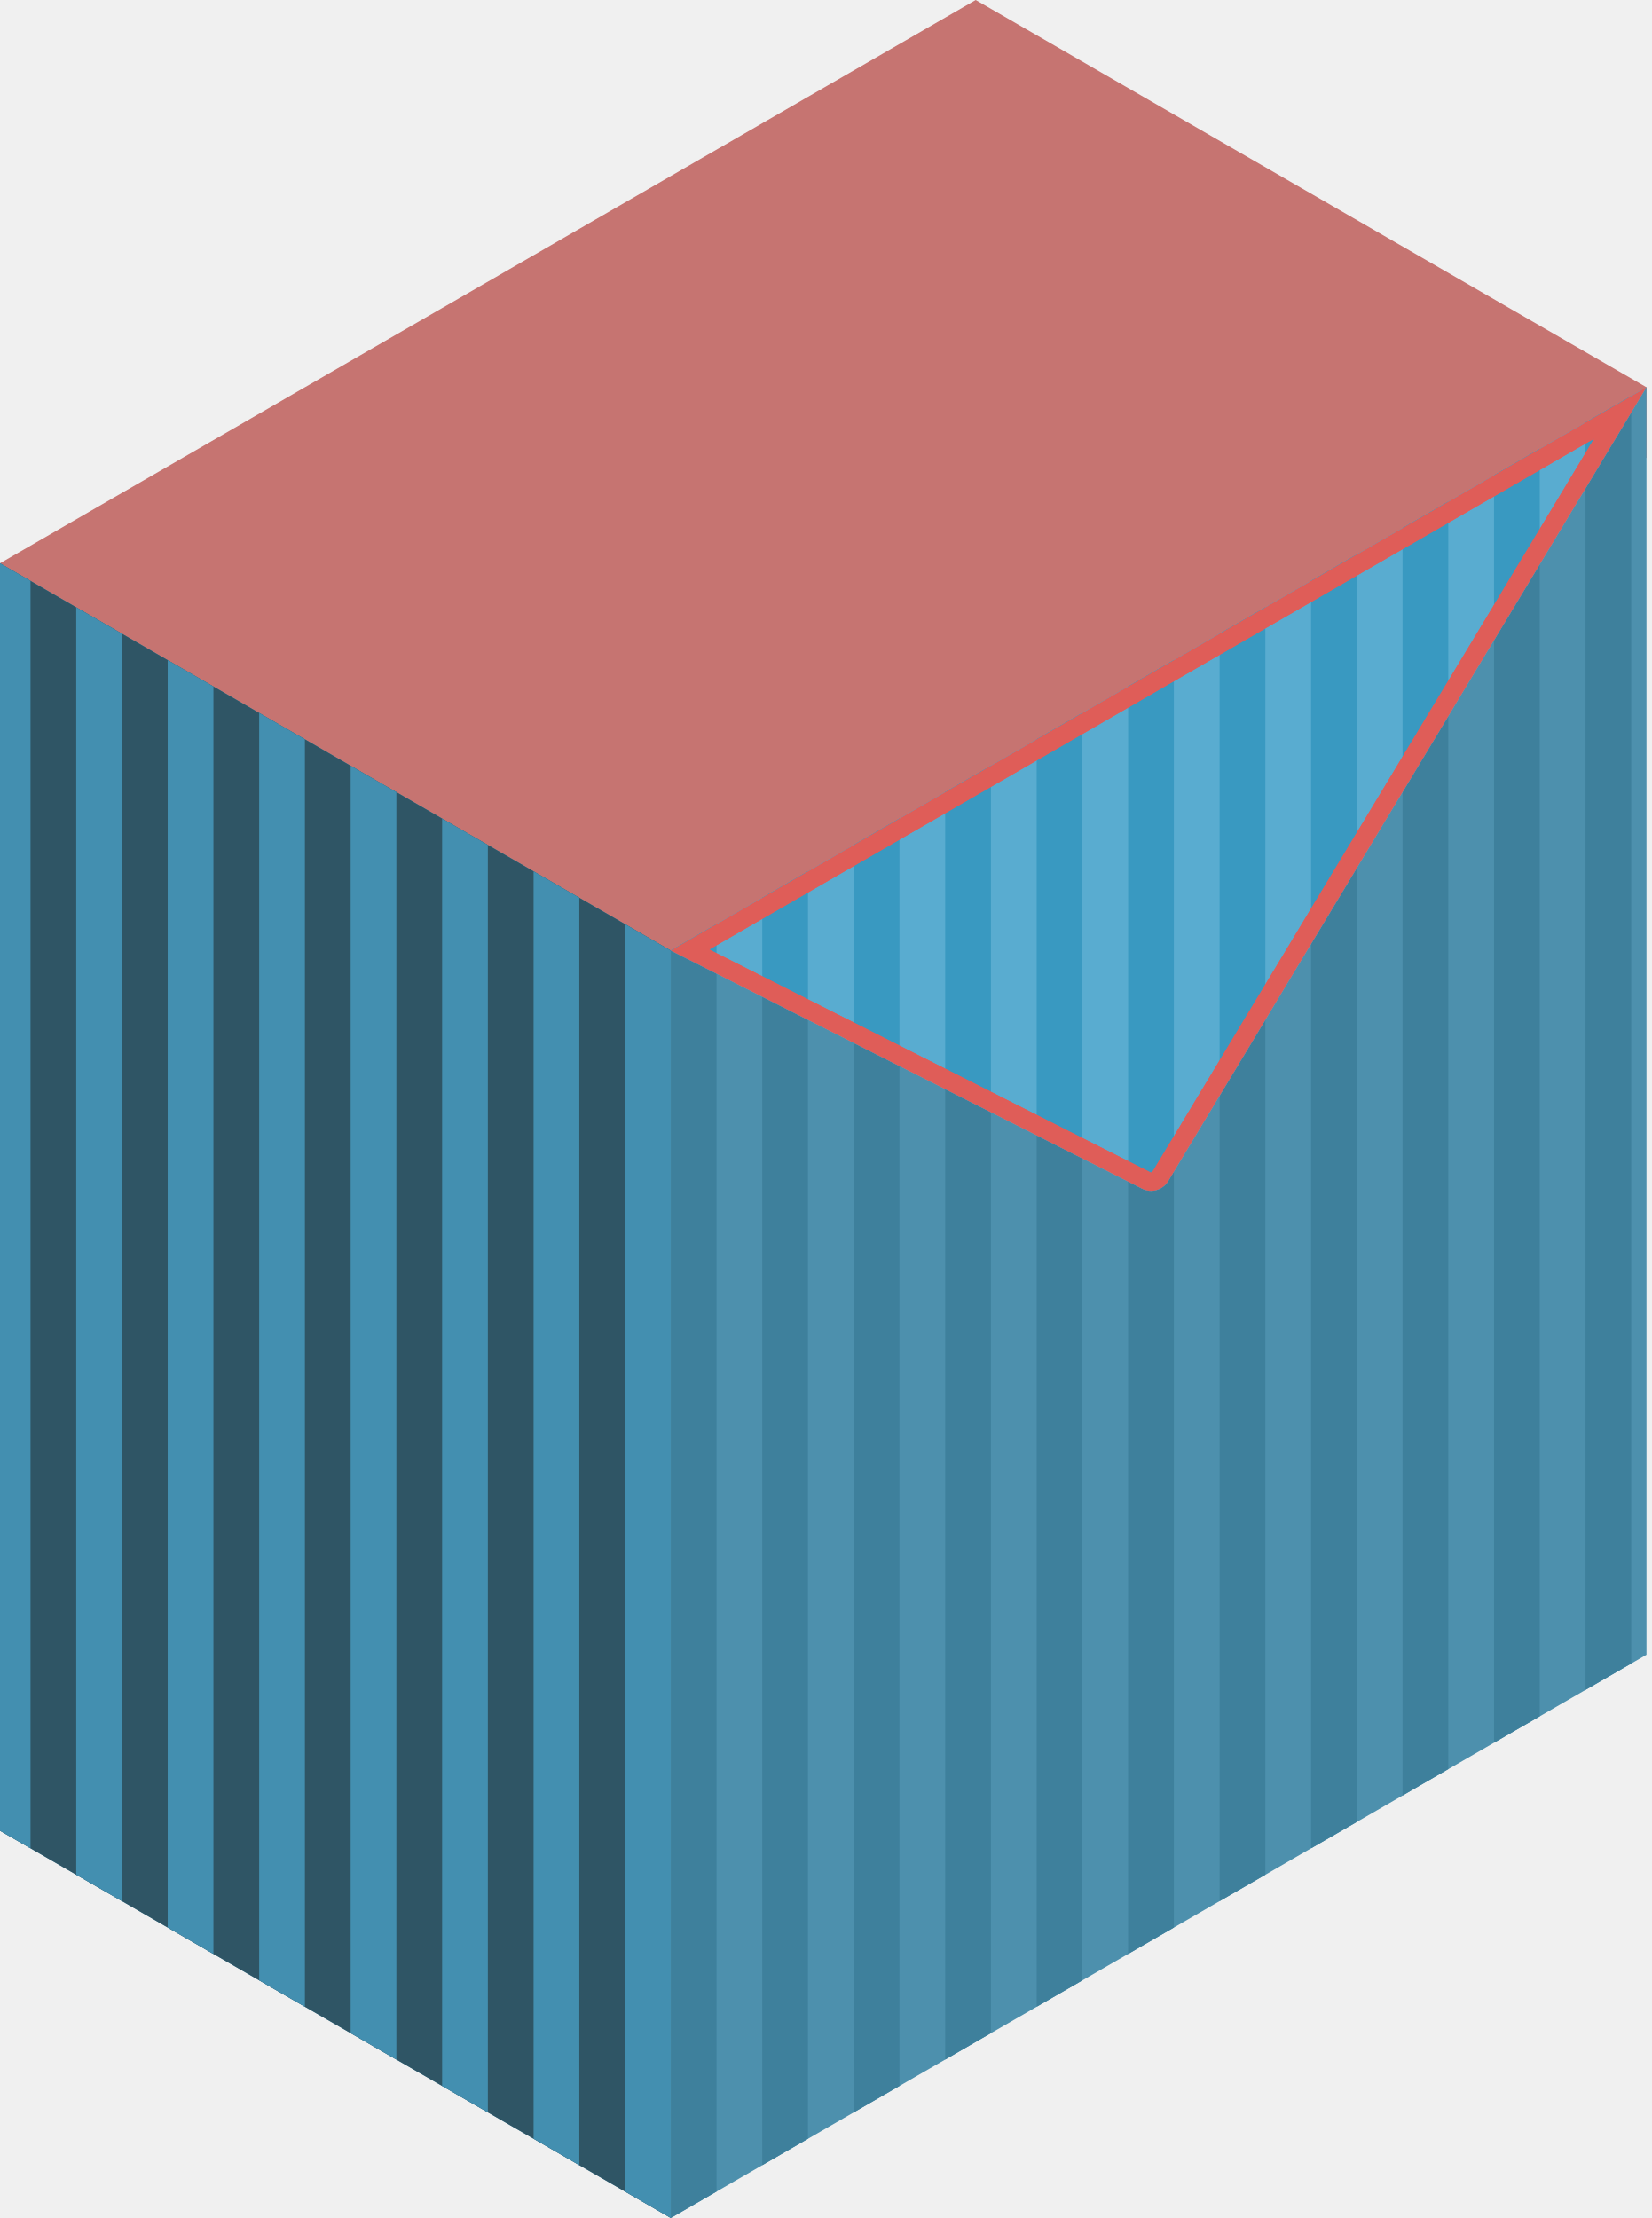
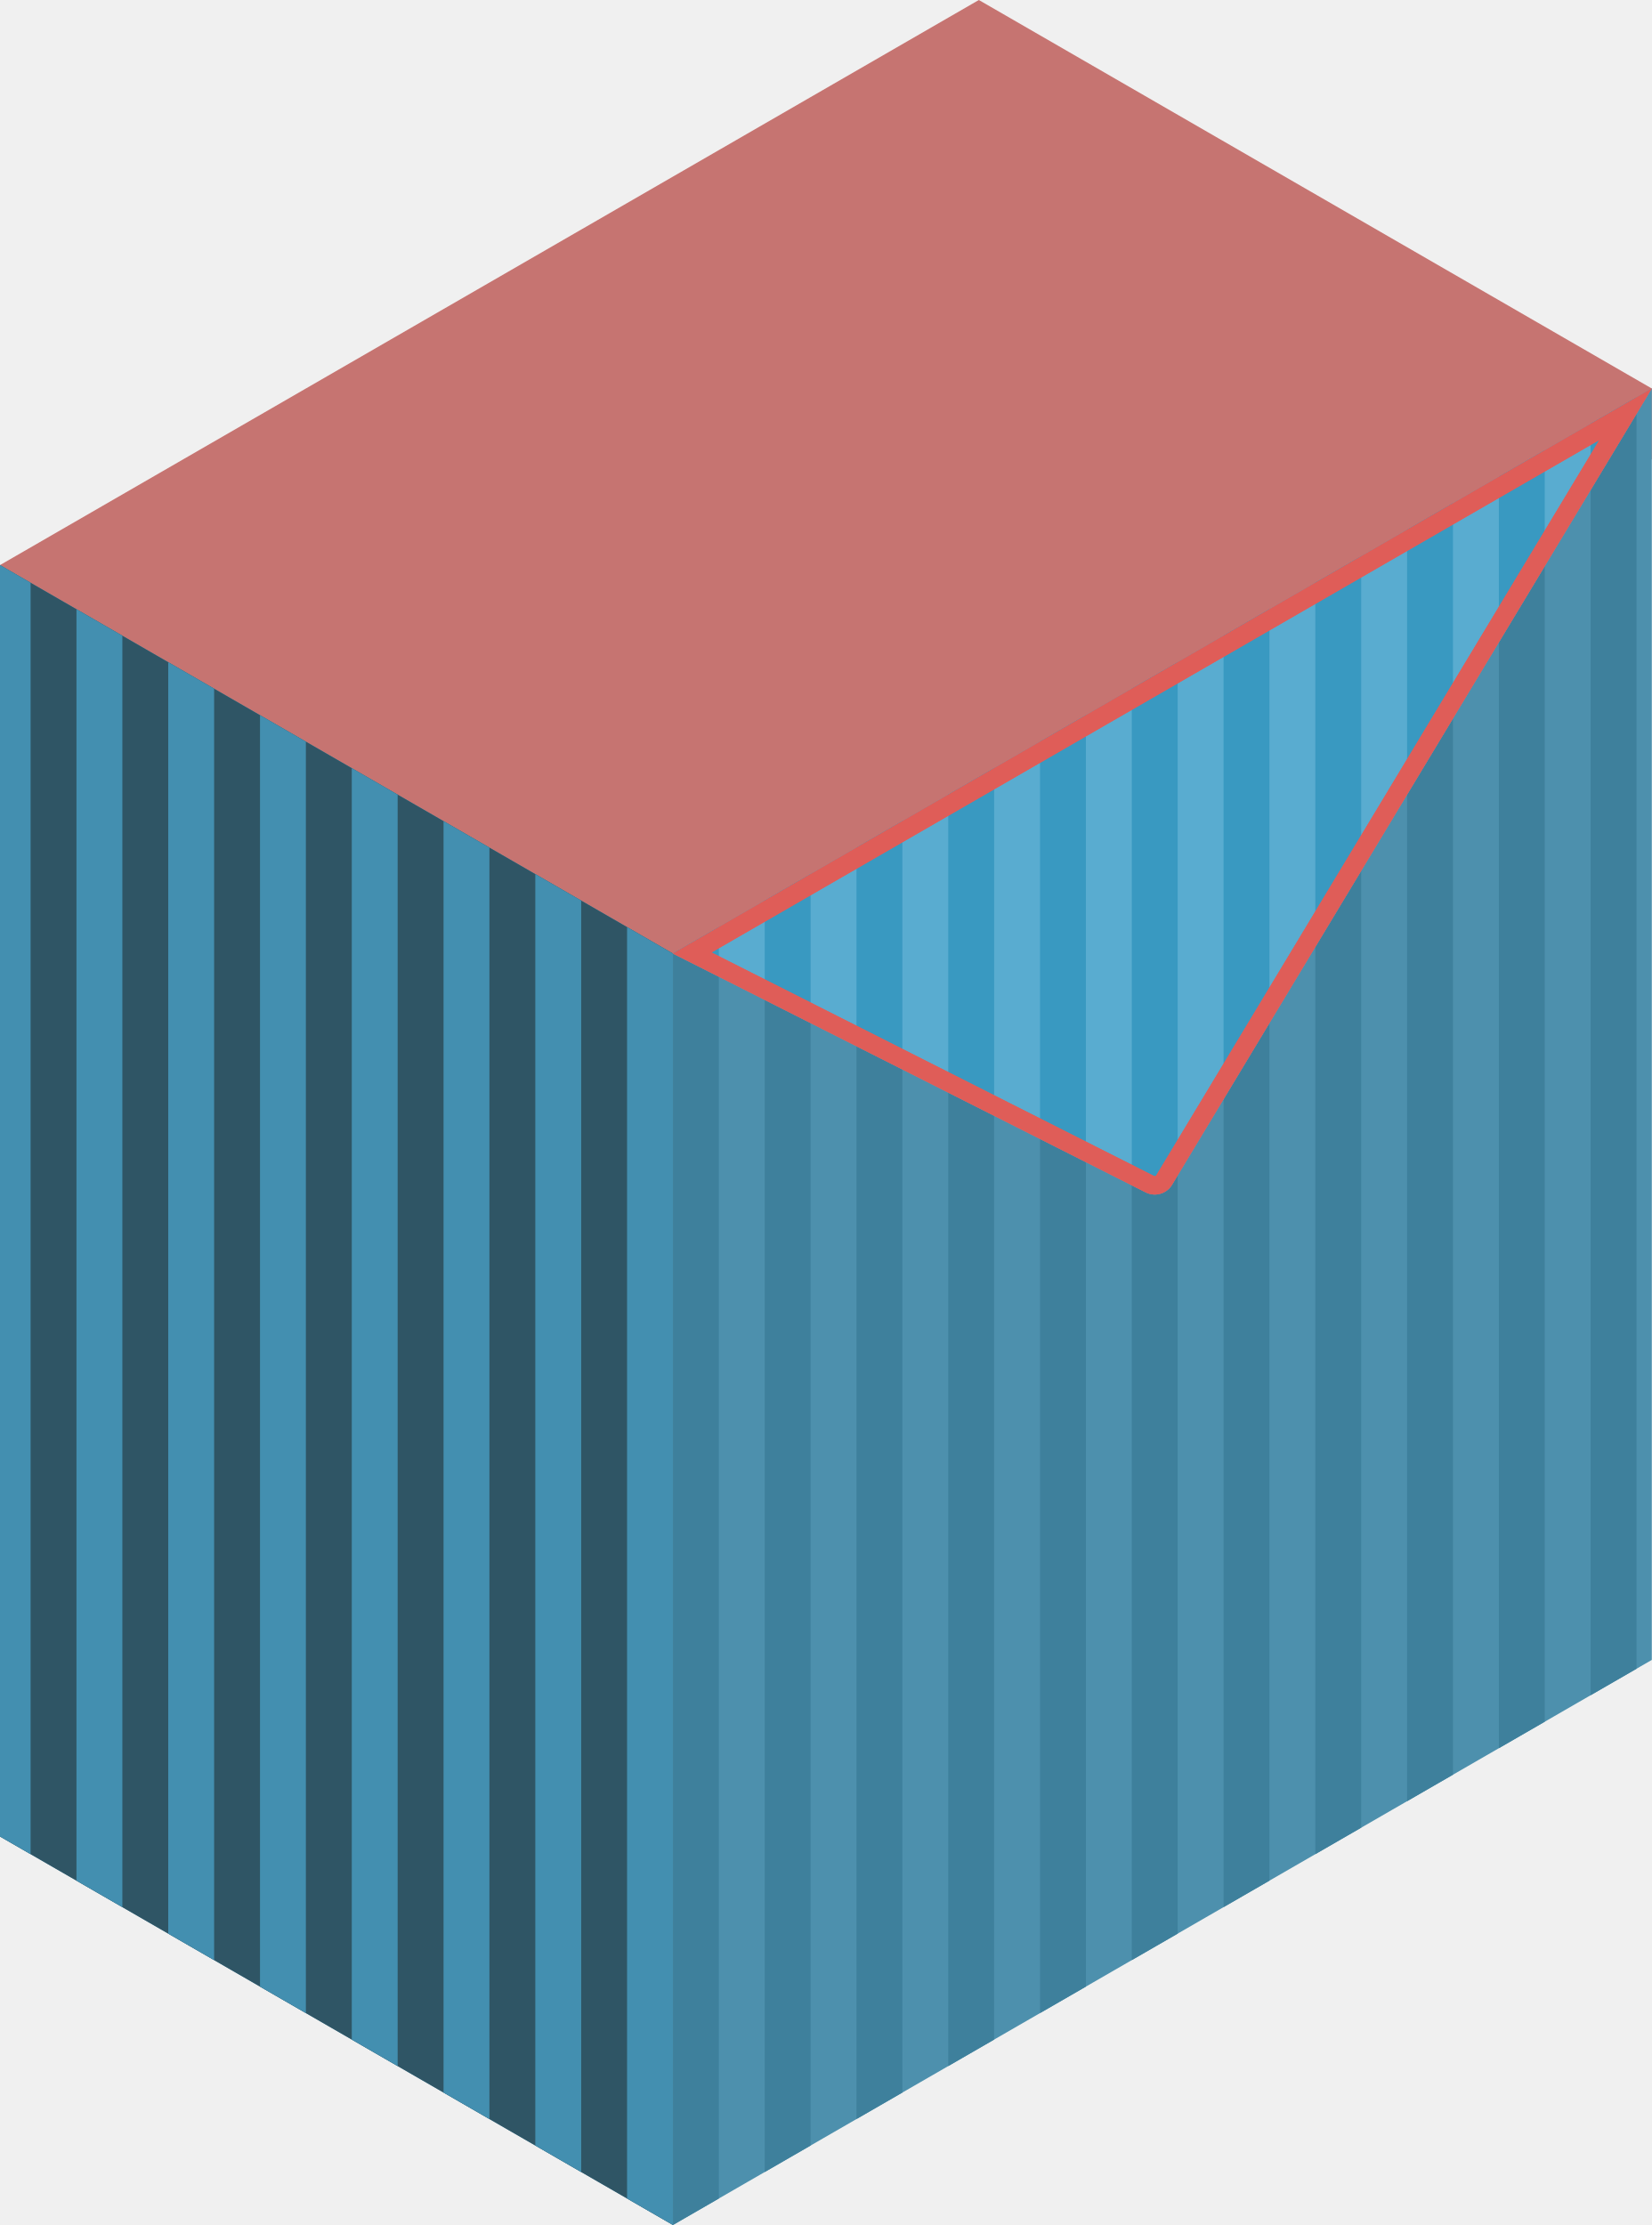
- <svg xmlns="http://www.w3.org/2000/svg" id="Layer_1" data-name="Layer 1" viewBox="0 0 270.903 363.73">
+ <svg xmlns="http://www.w3.org/2000/svg" id="Layer_1" data-name="Layer 1" viewBox="0 0 270 363.73">
  <defs>
    <style>
-       .cls-1 {
-         fill: #fff;
-       }
- 
-       .cls-2, .cls-3 {
-         fill: none;
-       }
- 
-       .cls-3, .cls-5 {
-         clip-path: url(#clip-path);
-       }
- 
      .top-dark {
        fill: #c67471;
      }

      .curtain-R-prim-dark-light {
        fill: #4d90ad;
      }

      .curtain-L-prim-dark {
        fill: #2f5565;
      }

      .curtain-R-prim-dark {
        fill: #3e809c;
      }

      .curtain-L-prim-light {
        fill: #438fb0;
      }

-       .cls-4 {
-         mask: url(#mask);
-       }
- 
      .curtain-R-prim-light {
        fill: #59acd0;
      }

      .curtain-R-prim-light-dark {
        fill: #3999c1;
      }

-       .cls-6 {
-         mask: url(#mask-2);
-       }
- 
-       .cls-7 {
+       .cls-1 {
        fill: #df5d58;
      }
    </style>
-     <clipPath id="clip-path">
-       <path class="cls-2" d="M110,155.884,270,63.508,191.548,193.729a3.285,3.285,0,0,1-4.226,1.217Z" />
-     </clipPath>
-     <mask id="mask" x="110" y="63.508" width="160" height="131.772" maskUnits="userSpaceOnUse">
-       <g id="_mask_1USMM6AEinIfnLCmnaxKNMGFAk5hXo7w" data-name=" mask 1USMM6AEinIfnLCmnaxKNMGFAk5hXo7w">
-         <path class="cls-1" d="M110,155.884,270,63.508,191.548,193.729a3.285,3.285,0,0,1-4.226,1.217Z" />
-       </g>
-     </mask>
-     <mask id="mask-2" x="103.695" y="60.91" width="168.874" height="137.377" maskUnits="userSpaceOnUse">
-       <g id="_mask_1USMM6AEinIfnLCmnaxKNMGFAk5hXo7w-2" data-name=" mask 1USMM6AEinIfnLCmnaxKNMGFAk5hXo7w">
-         <path class="cls-1" d="M110,155.884,270,63.508,191.548,193.729a3.285,3.285,0,0,1-4.226,1.217Z" />
-       </g>
-     </mask>
  </defs>
  <g id="root">
    <path id="anchor_0_155.884_270" class="top-dark" d="M0,103.923V92.376L160,0,270,63.508V75.055L110,167.431Z" />
-     <path class="curtain-R-prim-dark-light" d="M270,63.508,110,155.884,0,92.376V300.222L110,363.73l160-92.376Z" />
-     <path class="curtain-L-prim-dark" d="M0,92.376l110,63.508V363.73L0,300.222Z" />
-     <path class="curtain-R-prim-dark" d="M110,155.884l7.5-4.33V359.4l-7.5,4.33Z" />
-     <path class="curtain-L-prim-light" d="M110,155.884l-7.5-4.33V359.4l7.5,4.33Z" />
-     <path class="curtain-R-prim-dark" d="M140,138.564l7.5-4.331V342.08l-7.5,4.33Z" />
-     <path class="curtain-L-prim-light" d="M80,138.564l-7.5-4.331V342.08l7.5,4.33Z" />
-     <path class="curtain-R-prim-dark" d="M170,121.243l7.5-4.33V324.759l-7.5,4.33Z" />
-     <path class="curtain-L-prim-light" d="M50,121.243l-7.5-4.33V324.759l7.5,4.33Z" />
-     <path class="curtain-L-prim-light" d="M20,103.923l-7.5-4.331V307.439l7.5,4.33Z" />
-     <path class="curtain-R-prim-dark" d="M200,103.923l7.5-4.331V307.439l-7.5,4.33Z" />
-     <path class="curtain-R-prim-dark" d="M230,86.602l7.5-4.33V290.118l-7.5,4.33Z" />
-     <path class="curtain-R-prim-dark" d="M260,69.282l7.5-4.331V272.798l-7.5,4.33Z" />
-     <path class="curtain-R-prim-dark" d="M125,147.224l7.5-4.33V350.74l-7.5,4.33Z" />
-     <path class="curtain-L-prim-light" d="M95,147.224l-7.5-4.33V350.74l7.5,4.33Z" />
-     <path class="curtain-R-prim-dark" d="M155,129.903l7.5-4.33V333.419l-7.5,4.33Z" />
-     <path class="curtain-L-prim-light" d="M65,129.903l-7.5-4.33V333.419l7.5,4.33Z" />
-     <path class="curtain-L-prim-light" d="M35,112.583l-7.5-4.33V316.099l7.5,4.33Z" />
-     <path class="curtain-L-prim-light" d="M5,95.262,0,92.375V300.222l5,2.886Z" />
-     <path class="curtain-R-prim-dark" d="M185,112.583l7.5-4.33V316.099l-7.5,4.33Z" />
-     <path class="curtain-R-prim-dark" d="M215,95.262l7.5-4.33V298.778l-7.5,4.33Z" />
-     <path class="curtain-R-prim-dark" d="M245,77.942l7.5-4.33V281.458l-7.5,4.33Z" />
-     <g class="cls-4">
-       <path class="curtain-R-prim-light" d="M110,155.884,270,63.508,191.548,193.729a3.285,3.285,0,0,1-4.226,1.217Z" />
+     <path id="Path" class="curtain-R-prim-dark-light" d="M270,63.508,110,155.884,0,92.376V300.222L110,363.73l160-92.376Z" />
+     <path id="Path-2" data-name="Path" class="curtain-L-prim-dark" d="M0,92.376l110,63.508V363.73L0,300.222Z" />
+     <path id="Path-3" data-name="Path" class="curtain-R-prim-dark" d="M110,155.884l7.5-4.33V359.4l-7.5,4.33Z" />
+     <path id="Path-4" data-name="Path" class="curtain-L-prim-light" d="M110,155.884l-7.5-4.33V359.4l7.5,4.33Z" />
+     <path id="Path-5" data-name="Path" class="curtain-R-prim-dark" d="M140,138.564l7.5-4.331V342.08l-7.5,4.33Z" />
+     <path id="Path-6" data-name="Path" class="curtain-L-prim-light" d="M80,138.564l-7.5-4.331V342.08l7.5,4.33Z" />
+     <path id="Path-7" data-name="Path" class="curtain-R-prim-dark" d="M170,121.243l7.5-4.33V324.759l-7.5,4.33Z" />
+     <path id="Path-8" data-name="Path" class="curtain-L-prim-light" d="M50,121.243l-7.5-4.33V324.759l7.5,4.33Z" />
+     <path id="Path-9" data-name="Path" class="curtain-L-prim-light" d="M20,103.923l-7.5-4.331V307.439l7.5,4.33Z" />
+     <path id="Path-10" data-name="Path" class="curtain-R-prim-dark" d="M200,103.923l7.5-4.331V307.439l-7.5,4.33Z" />
+     <path id="Path-11" data-name="Path" class="curtain-R-prim-dark" d="M230,86.602l7.5-4.33V290.118l-7.5,4.33Z" />
+     <path id="Path-12" data-name="Path" class="curtain-R-prim-dark" d="M260,69.282l7.5-4.331V272.798l-7.5,4.33Z" />
+     <path id="Path-13" data-name="Path" class="curtain-R-prim-dark" d="M125,147.224l7.5-4.33V350.74l-7.5,4.33Z" />
+     <path id="Path-14" data-name="Path" class="curtain-L-prim-light" d="M95,147.224l-7.5-4.33V350.74l7.5,4.33Z" />
+     <path id="Path-15" data-name="Path" class="curtain-R-prim-dark" d="M155,129.903l7.5-4.33V333.419l-7.5,4.33Z" />
+     <path id="Path-16" data-name="Path" class="curtain-L-prim-light" d="M65,129.903l-7.5-4.33V333.419l7.5,4.33Z" />
+     <path id="Path-17" data-name="Path" class="curtain-L-prim-light" d="M35,112.583l-7.5-4.33V316.099l7.5,4.33Z" />
+     <path id="Path-18" data-name="Path" class="curtain-L-prim-light" d="M5,95.262,0,92.375V300.222l5,2.886Z" />
+     <path id="Path-19" data-name="Path" class="curtain-R-prim-dark" d="M185,112.583l7.5-4.33V316.099l-7.5,4.33Z" />
+     <path id="Path-20" data-name="Path" class="curtain-R-prim-dark" d="M215,95.262l7.5-4.33V298.778l-7.5,4.33Z" />
+     <path id="Path-21" data-name="Path" class="curtain-R-prim-dark" d="M245,77.942l7.5-4.33V281.458l-7.5,4.33Z" />
+     <path id="Mask" class="curtain-R-prim-light" d="M110,155.884,270,63.508,191.548,193.729a3.285,3.285,0,0,1-4.226,1.217Z" />
+     <g>
+       <polygon class="curtain-R-prim-light-dark" points="117.5 151.554 110 155.884 117.5 159.673 117.5 151.554" />
+       <polygon class="curtain-R-prim-light-dark" points="147.5 134.234 140 138.564 140 171.04 147.5 174.829 147.5 134.234" />
+       <polygon class="curtain-R-prim-light-dark" points="177.5 116.913 170 121.243 170 186.195 177.5 189.984 177.5 116.913" />
+       <polygon class="curtain-R-prim-light-dark" points="207.5 99.592 200 103.923 200 179.699 207.5 167.251 207.5 99.592" />
+       <polygon class="curtain-R-prim-light-dark" points="237.5 82.272 230 86.602 230 129.903 237.5 117.454 237.5 82.272" />
+       <polygon class="curtain-R-prim-light-dark" points="267.5 64.951 260 69.281 260 80.107 267.5 67.658 267.5 64.951" />
+       <polygon class="curtain-R-prim-light-dark" points="125 163.462 132.5 167.251 132.5 142.894 125 147.224 125 163.462" />
+       <polygon class="curtain-R-prim-light-dark" points="162.5 125.573 155 129.903 155 178.617 162.5 182.406 162.5 125.573" />
+       <path class="curtain-R-prim-light-dark" d="M192.5,108.253l-7.5,4.33v81.19l2.322,1.173a3.285,3.285,0,0,0,4.226-1.217l.952-1.581Z" />
+       <polygon class="curtain-R-prim-light-dark" points="222.5 90.932 215 95.262 215 154.801 222.5 142.352 222.5 90.932" />
+       <polygon class="curtain-R-prim-light-dark" points="252.5 73.611 245 77.942 245 105.005 252.5 92.556 252.5 73.611" />
    </g>
-     <path class="curtain-R-prim-light" d="M110,155.884,270,63.508,191.548,193.729a3.285,3.285,0,0,1-4.226,1.217Z" />
-     <g class="cls-5">
-       <path class="curtain-R-prim-light-dark" d="M110,141.226l7.5-4.33V240.819l-7.5,4.33Z" />
-       <path class="curtain-R-prim-light-dark" d="M140,123.906l7.5-4.331V223.498l-7.5,4.331Z" />
-       <path class="curtain-R-prim-light-dark" d="M170,106.585l7.5-4.33V206.178l-7.5,4.33Z" />
-       <path class="curtain-R-prim-light-dark" d="M200,89.265l7.5-4.331V188.857l-7.5,4.331Z" />
-       <path class="curtain-R-prim-light-dark" d="M230,71.944l7.5-4.33V171.537l-7.5,4.33Z" />
-       <path class="curtain-R-prim-light-dark" d="M260,54.624l7.5-4.331V154.216l-7.5,4.331Z" />
-       <path class="curtain-R-prim-light-dark" d="M125,132.566l7.5-4.33V232.159l-7.5,4.33Z" />
-       <path class="curtain-R-prim-light-dark" d="M155,115.245l7.5-4.33V214.838l-7.5,4.33Z" />
-       <path class="curtain-R-prim-light-dark" d="M185,97.925l7.5-4.33V197.518l-7.5,4.33Z" />
-       <path class="curtain-R-prim-light-dark" d="M215,80.604l7.5-4.33V180.197l-7.5,4.33Z" />
-       <path class="curtain-R-prim-light-dark" d="M245,63.284l7.5-4.33V162.877l-7.5,4.33Z" />
-     </g>
-     <g class="cls-6">
-       <g>
-         <path class="cls-7" d="M188.758,198.287a6.169,6.169,0,0,1-2.788-.663L103.695,156.06,268.5,60.91l4.069,4.146L194.117,195.277A6.257,6.257,0,0,1,188.758,198.287ZM116.305,155.708l72.37,36.56a.308.308,0,0,0,.304-.087L261.43,71.92Z" />
-         <path class="cls-7" d="M188.758,198.287a6.169,6.169,0,0,1-2.788-.663L103.695,156.06,268.5,60.91l4.069,4.146L194.117,195.277A6.257,6.257,0,0,1,188.758,198.287ZM116.305,155.708l72.37,36.56a.308.308,0,0,0,.304-.087L261.43,71.92Z" />
-       </g>
+     <g>
+       <path class="cls-1" d="M110,155.884l77.322,39.062a3.285,3.285,0,0,0,4.226-1.217L270,63.508Zm78.99,36.28a.273.273,0,0,1-.24.12.193.193,0,0,1-.08-.02l-72.37-36.56,145.13-83.78Z" />
+       <path class="cls-1" d="M110,155.884l77.322,39.062a3.285,3.285,0,0,0,4.226-1.217L270,63.508Zm78.99,36.28a.273.273,0,0,1-.24.12.193.193,0,0,1-.08-.02l-72.37-36.56,145.13-83.78Z" />
    </g>
  </g>
</svg>
